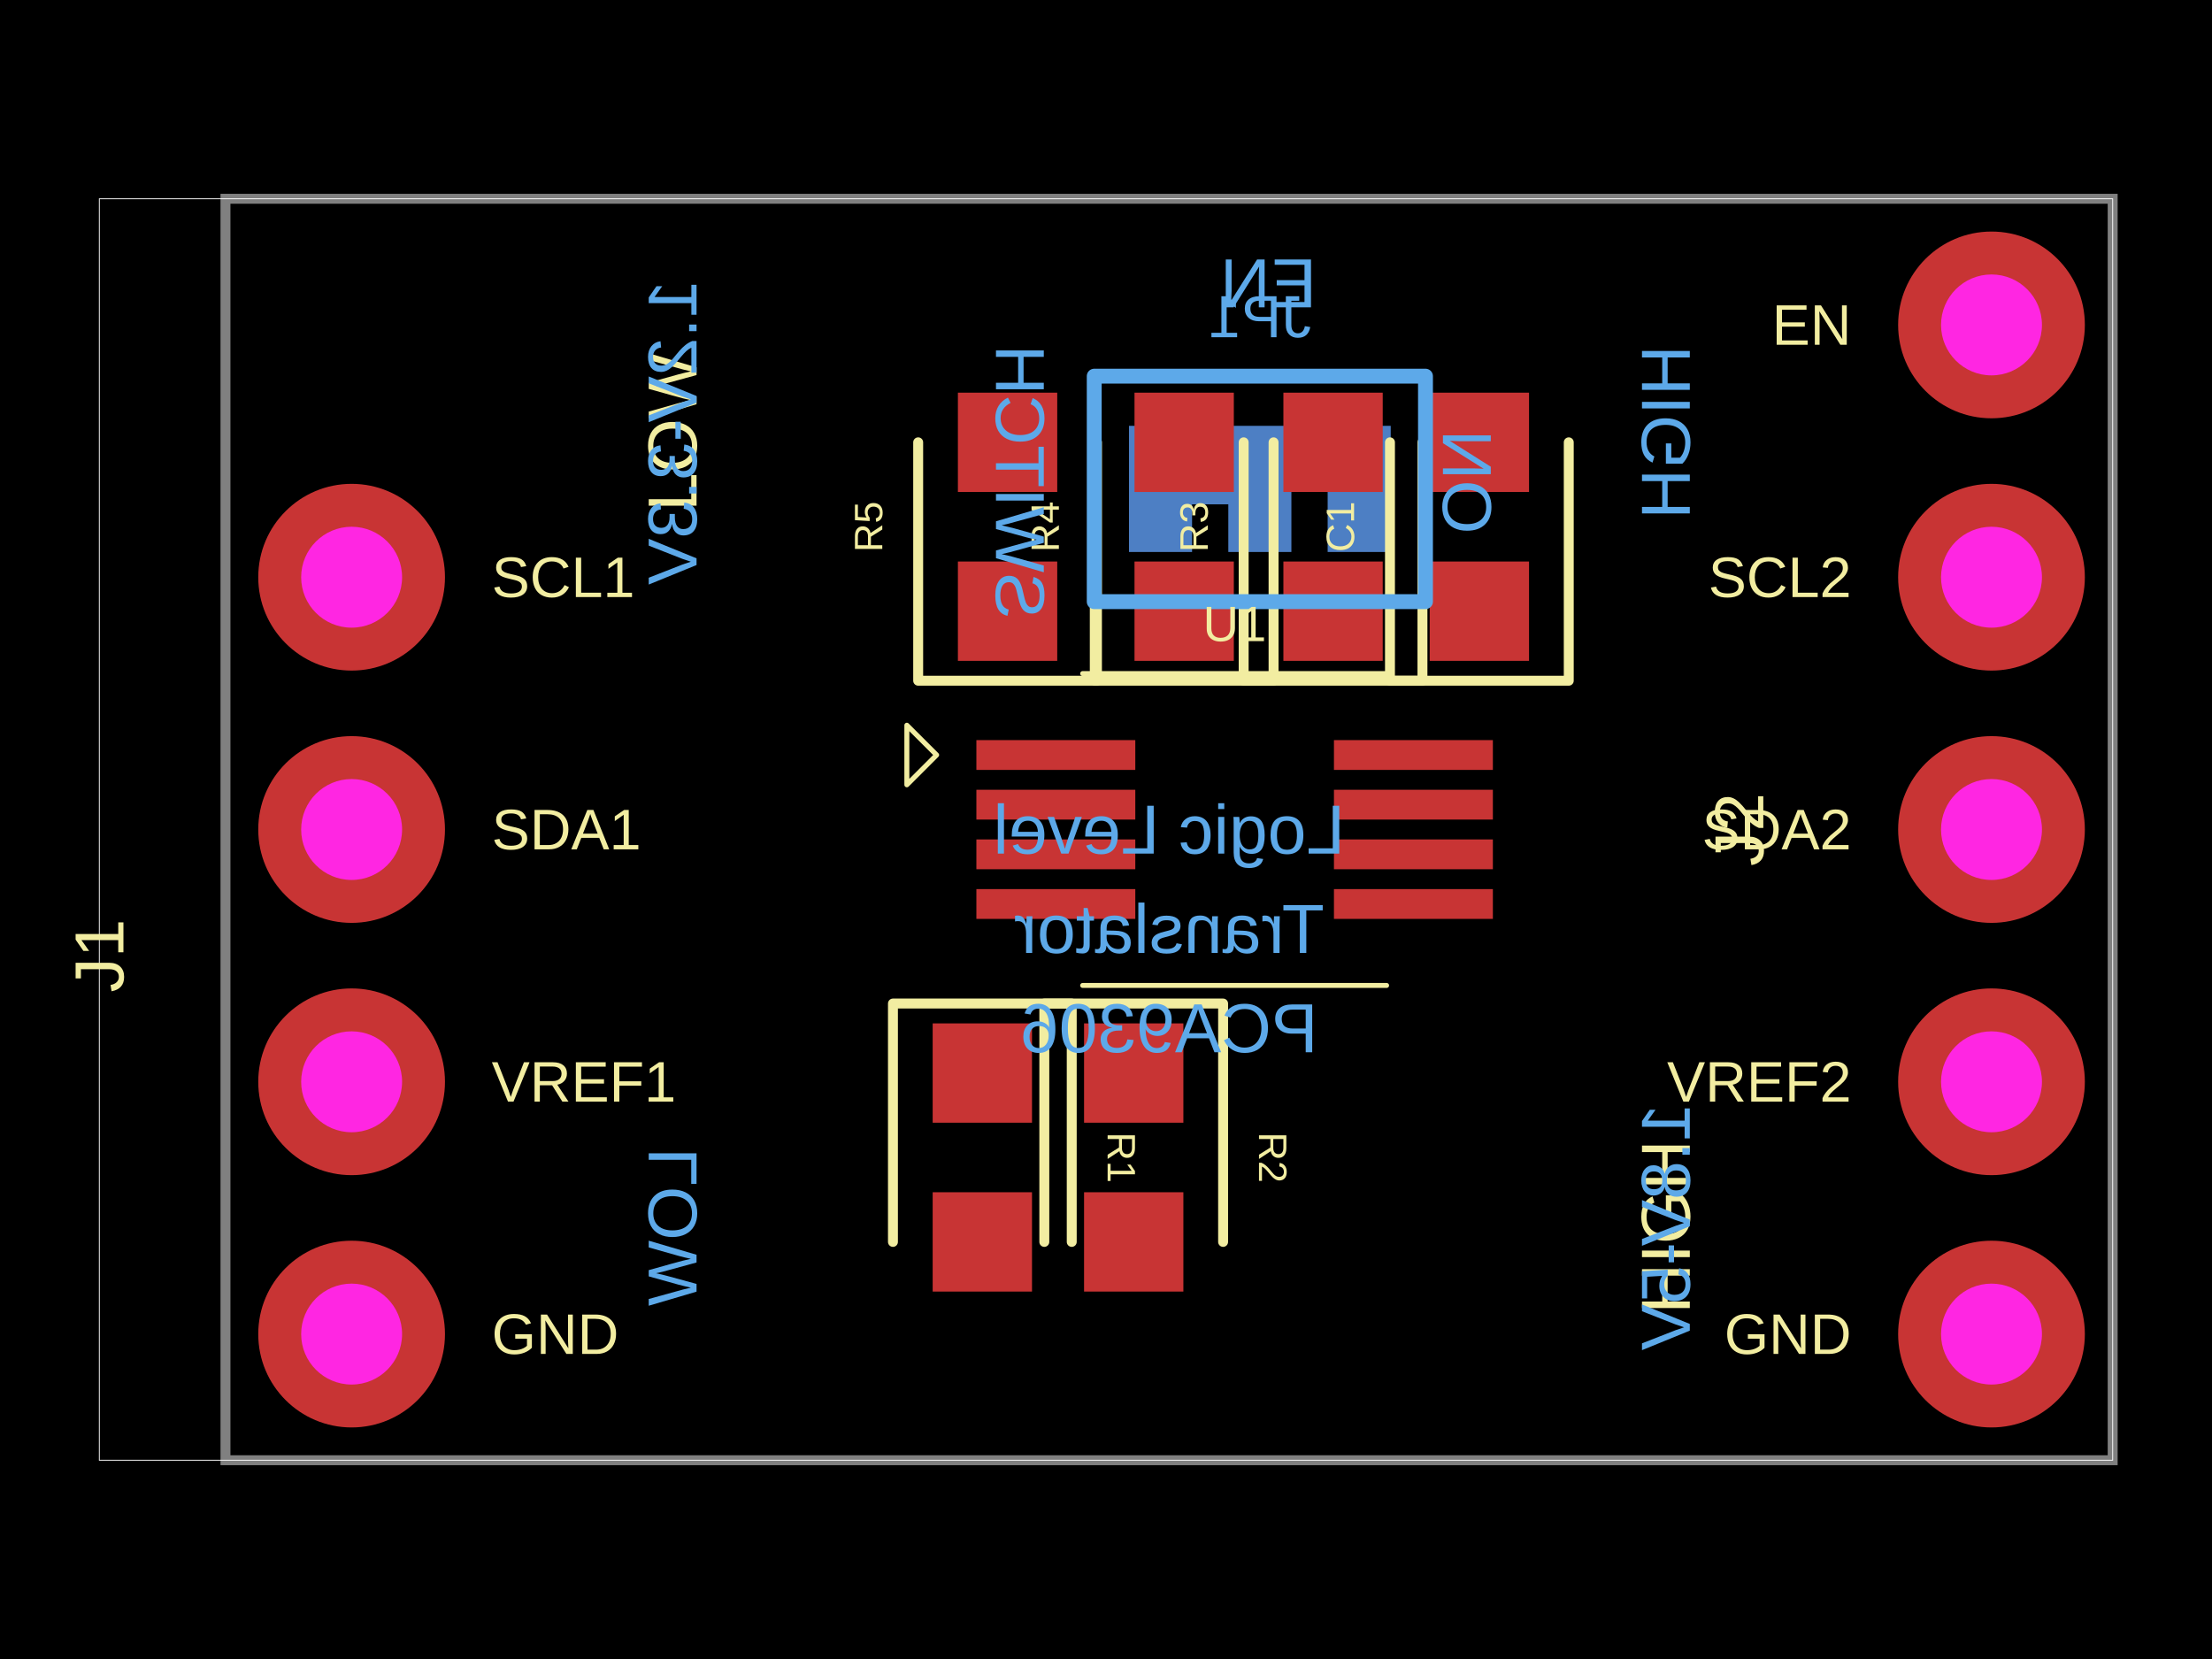
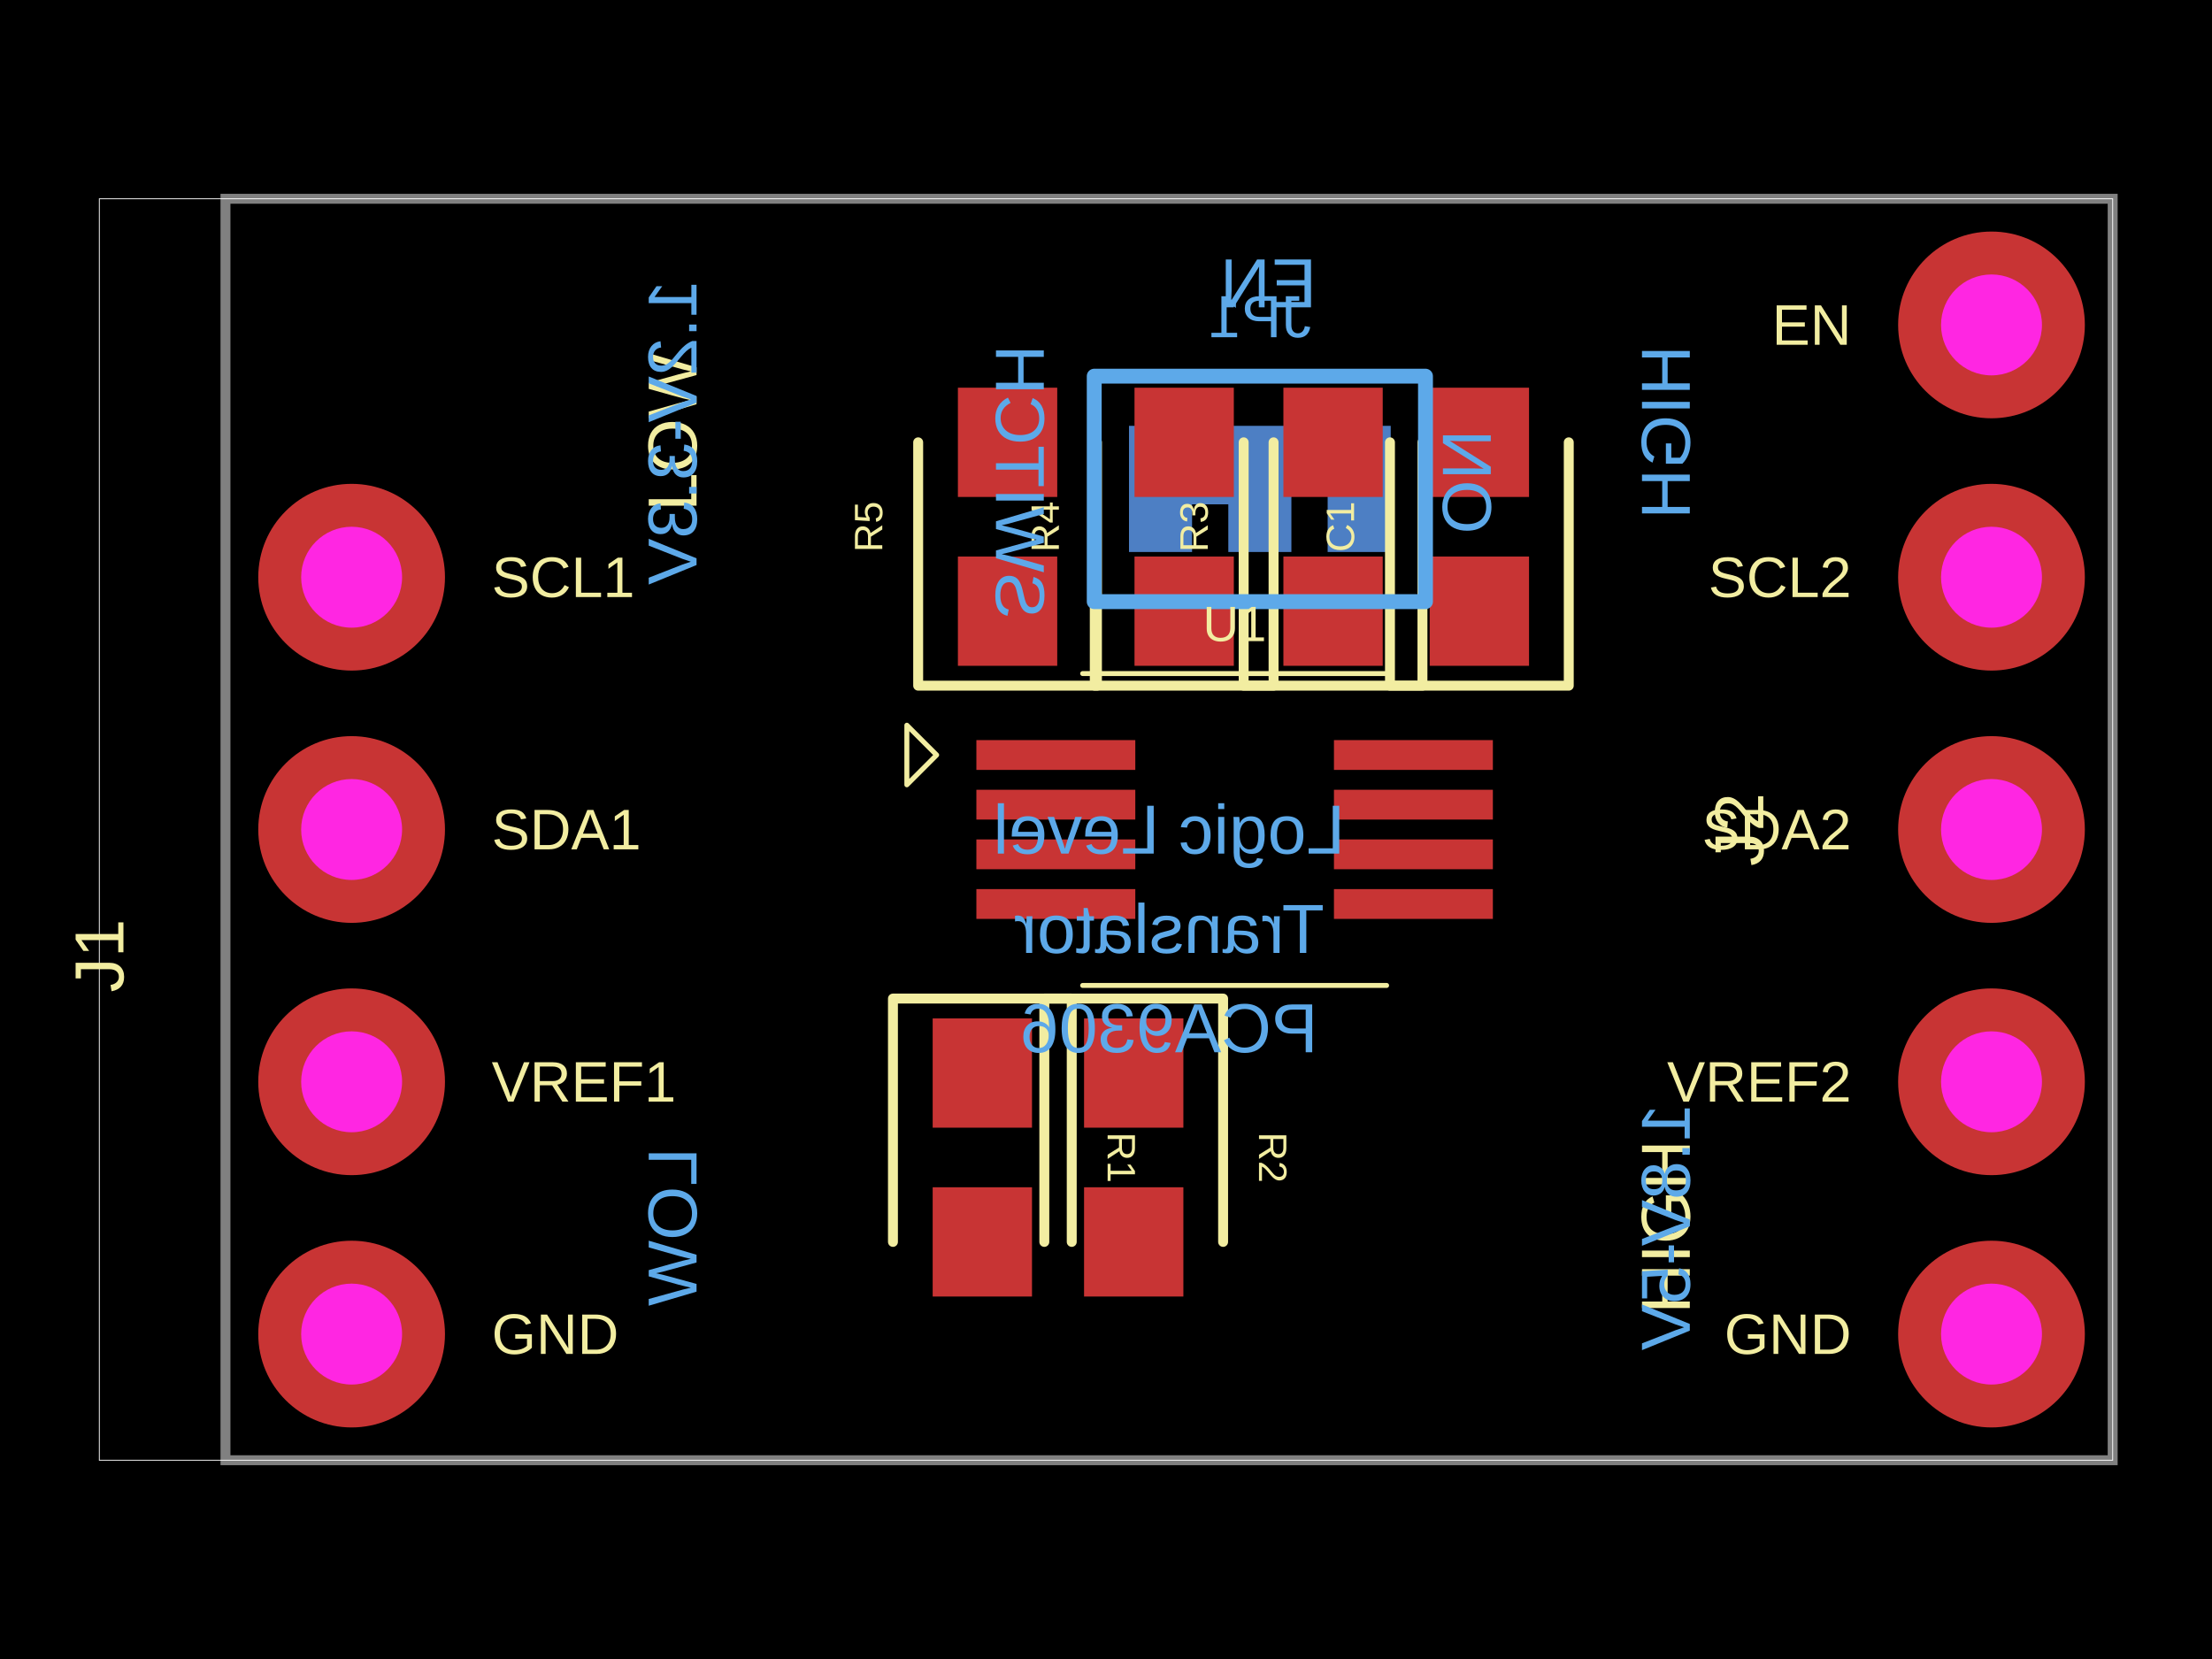
- <svg xmlns="http://www.w3.org/2000/svg" width="800" height="600" data-software-used-string="@tscircuit/core@0.0.571">
+ <svg xmlns="http://www.w3.org/2000/svg" width="800" height="600" data-software-used-string="@tscircuit/core@0.0.579">
  <style />
  <rect class="boundary" x="0" y="0" fill="#000" width="800" height="600" />
  <rect class="pcb-boundary" fill="none" stroke="#fff" stroke-width="0.3" x="35.923" y="71.89" width="728.154" height="456.219" />
  <path class="pcb-board" d="M 81.545 528.11 L 764.077 528.11 L 764.077 71.89 L 81.545 71.89 Z" fill="none" stroke="rgba(255, 255, 255, 0.5)" stroke-width="3.592" />
  <path class="pcb-trace" stroke="rgb(77, 127, 196)" fill="none" d="M 444.239 176.821 L 431.127 176.821" stroke-width="11.405" stroke-linecap="round" stroke-linejoin="round" shape-rendering="crispEdges" data-layer="bottom" />
  <rect class="pcb-pad" fill="rgb(77, 127, 196)" x="480.162" y="154.01" width="22.811" height="45.622" data-layer="bottom" />
  <rect class="pcb-pad" fill="rgb(77, 127, 196)" x="444.239" y="154.01" width="22.811" height="45.622" data-layer="bottom" />
  <rect class="pcb-pad" fill="rgb(77, 127, 196)" x="408.316" y="154.01" width="22.811" height="45.622" data-layer="bottom" />
  <rect class="pcb-pad" fill="rgb(200, 52, 52)" x="353.121" y="267.67" width="57.476" height="10.777" data-layer="top" />
  <rect class="pcb-pad" fill="rgb(200, 52, 52)" x="353.121" y="285.631" width="57.476" height="10.777" data-layer="top" />
  <rect class="pcb-pad" fill="rgb(200, 52, 52)" x="353.121" y="303.592" width="57.476" height="10.777" data-layer="top" />
  <rect class="pcb-pad" fill="rgb(200, 52, 52)" x="353.121" y="321.554" width="57.476" height="10.777" data-layer="top" />
  <rect class="pcb-pad" fill="rgb(200, 52, 52)" x="482.443" y="267.67" width="57.476" height="10.777" data-layer="top" />
  <rect class="pcb-pad" fill="rgb(200, 52, 52)" x="482.443" y="285.631" width="57.476" height="10.777" data-layer="top" />
  <rect class="pcb-pad" fill="rgb(200, 52, 52)" x="482.443" y="303.592" width="57.476" height="10.777" data-layer="top" />
  <rect class="pcb-pad" fill="rgb(200, 52, 52)" x="482.443" y="321.554" width="57.476" height="10.777" data-layer="top" />
-   <rect class="pcb-pad" fill="rgb(200, 52, 52)" x="517.072" y="203.08" width="35.923" height="35.923" data-layer="top" />
-   <rect class="pcb-pad" fill="rgb(200, 52, 52)" x="517.072" y="142.012" width="35.923" height="35.923" data-layer="top" />
-   <rect class="pcb-pad" fill="rgb(200, 52, 52)" x="392.061" y="370.121" width="35.923" height="35.923" data-layer="top" />
-   <rect class="pcb-pad" fill="rgb(200, 52, 52)" x="392.061" y="431.19" width="35.923" height="35.923" data-layer="top" />
-   <rect class="pcb-pad" fill="rgb(200, 52, 52)" x="337.315" y="370.121" width="35.923" height="35.923" data-layer="top" />
-   <rect class="pcb-pad" fill="rgb(200, 52, 52)" x="337.315" y="431.19" width="35.923" height="35.923" data-layer="top" />
-   <rect class="pcb-pad" fill="rgb(200, 52, 52)" x="464.158" y="203.08" width="35.923" height="35.923" data-layer="top" />
-   <rect class="pcb-pad" fill="rgb(200, 52, 52)" x="464.158" y="142.012" width="35.923" height="35.923" data-layer="top" />
-   <rect class="pcb-pad" fill="rgb(200, 52, 52)" x="410.31" y="203.08" width="35.923" height="35.923" data-layer="top" />
-   <rect class="pcb-pad" fill="rgb(200, 52, 52)" x="410.31" y="142.012" width="35.923" height="35.923" data-layer="top" />
-   <rect class="pcb-pad" fill="rgb(200, 52, 52)" x="346.439" y="203.08" width="35.923" height="35.923" data-layer="top" />
-   <rect class="pcb-pad" fill="rgb(200, 52, 52)" x="346.439" y="142.012" width="35.923" height="35.923" data-layer="top" />
+   <rect class="pcb-pad" fill="rgb(200, 52, 52)" x="517.072" y="201.284" width="35.923" height="39.515" data-layer="top" />
+   <rect class="pcb-pad" fill="rgb(200, 52, 52)" x="517.072" y="140.216" width="35.923" height="39.515" data-layer="top" />
+   <rect class="pcb-pad" fill="rgb(200, 52, 52)" x="392.061" y="368.325" width="35.923" height="39.515" data-layer="top" />
+   <rect class="pcb-pad" fill="rgb(200, 52, 52)" x="392.061" y="429.394" width="35.923" height="39.515" data-layer="top" />
+   <rect class="pcb-pad" fill="rgb(200, 52, 52)" x="337.315" y="368.325" width="35.923" height="39.515" data-layer="top" />
+   <rect class="pcb-pad" fill="rgb(200, 52, 52)" x="337.315" y="429.394" width="35.923" height="39.515" data-layer="top" />
+   <rect class="pcb-pad" fill="rgb(200, 52, 52)" x="464.158" y="201.284" width="35.923" height="39.515" data-layer="top" />
+   <rect class="pcb-pad" fill="rgb(200, 52, 52)" x="464.158" y="140.216" width="35.923" height="39.515" data-layer="top" />
+   <rect class="pcb-pad" fill="rgb(200, 52, 52)" x="410.31" y="201.284" width="35.923" height="39.515" data-layer="top" />
+   <rect class="pcb-pad" fill="rgb(200, 52, 52)" x="410.31" y="140.216" width="35.923" height="39.515" data-layer="top" />
+   <rect class="pcb-pad" fill="rgb(200, 52, 52)" x="346.439" y="201.284" width="35.923" height="39.515" data-layer="top" />
+   <rect class="pcb-pad" fill="rgb(200, 52, 52)" x="346.439" y="140.216" width="35.923" height="39.515" data-layer="top" />
  <path class="pcb-silkscreen pcb-silkscreen-top" d="M 391.558 243.601 L 501.482 243.601" fill="none" stroke="#f2eda1" stroke-width="1.796" stroke-linecap="round" stroke-linejoin="round" data-pcb-component-id="pcb_component_0" data-pcb-silkscreen-path-id="pcb_silkscreen_path_0" />
  <path class="pcb-silkscreen pcb-silkscreen-top" d="M 391.558 356.399 L 501.482 356.399" fill="none" stroke="#f2eda1" stroke-width="1.796" stroke-linecap="round" stroke-linejoin="round" data-pcb-component-id="pcb_component_0" data-pcb-silkscreen-path-id="pcb_silkscreen_path_1" />
  <path class="pcb-silkscreen pcb-silkscreen-top" d="M 338.752 273.058 L 327.975 262.281 L 327.975 283.835 L 338.752 273.058 Z" fill="none" stroke="#f2eda1" stroke-width="1.796" stroke-linecap="round" stroke-linejoin="round" data-pcb-component-id="pcb_component_0" data-pcb-silkscreen-path-id="pcb_silkscreen_path_2" />
-   <path class="pcb-silkscreen pcb-silkscreen-top" d="M 502.703 159.973 L 502.703 246.188 L 567.364 246.188 L 567.364 159.973" fill="none" stroke="#f2eda1" stroke-width="3.592" stroke-linecap="round" stroke-linejoin="round" data-pcb-component-id="pcb_component_1" data-pcb-silkscreen-path-id="pcb_silkscreen_path_3" />
-   <path class="pcb-silkscreen pcb-silkscreen-top" d="M 442.353 449.151 L 442.353 362.937 L 377.692 362.937 L 377.692 449.151" fill="none" stroke="#f2eda1" stroke-width="3.592" stroke-linecap="round" stroke-linejoin="round" data-pcb-component-id="pcb_component_2" data-pcb-silkscreen-path-id="pcb_silkscreen_path_4" />
-   <path class="pcb-silkscreen pcb-silkscreen-top" d="M 387.607 449.151 L 387.607 362.937 L 322.946 362.937 L 322.946 449.151" fill="none" stroke="#f2eda1" stroke-width="3.592" stroke-linecap="round" stroke-linejoin="round" data-pcb-component-id="pcb_component_3" data-pcb-silkscreen-path-id="pcb_silkscreen_path_5" />
-   <path class="pcb-silkscreen pcb-silkscreen-top" d="M 449.789 159.973 L 449.789 246.188 L 514.45 246.188 L 514.45 159.973" fill="none" stroke="#f2eda1" stroke-width="3.592" stroke-linecap="round" stroke-linejoin="round" data-pcb-component-id="pcb_component_4" data-pcb-silkscreen-path-id="pcb_silkscreen_path_6" />
-   <path class="pcb-silkscreen pcb-silkscreen-top" d="M 395.941 159.973 L 395.941 246.188 L 460.602 246.188 L 460.602 159.973" fill="none" stroke="#f2eda1" stroke-width="3.592" stroke-linecap="round" stroke-linejoin="round" data-pcb-component-id="pcb_component_5" data-pcb-silkscreen-path-id="pcb_silkscreen_path_7" />
-   <path class="pcb-silkscreen pcb-silkscreen-top" d="M 332.07 159.973 L 332.07 246.188 L 396.731 246.188 L 396.731 159.973" fill="none" stroke="#f2eda1" stroke-width="3.592" stroke-linecap="round" stroke-linejoin="round" data-pcb-component-id="pcb_component_6" data-pcb-silkscreen-path-id="pcb_silkscreen_path_8" />
+   <path class="pcb-silkscreen pcb-silkscreen-top" d="M 502.703 159.973 L 502.703 247.984 L 567.364 247.984 L 567.364 159.973" fill="none" stroke="#f2eda1" stroke-width="3.592" stroke-linecap="round" stroke-linejoin="round" data-pcb-component-id="pcb_component_1" data-pcb-silkscreen-path-id="pcb_silkscreen_path_3" />
+   <path class="pcb-silkscreen pcb-silkscreen-top" d="M 442.353 449.151 L 442.353 361.141 L 377.692 361.141 L 377.692 449.151" fill="none" stroke="#f2eda1" stroke-width="3.592" stroke-linecap="round" stroke-linejoin="round" data-pcb-component-id="pcb_component_2" data-pcb-silkscreen-path-id="pcb_silkscreen_path_4" />
+   <path class="pcb-silkscreen pcb-silkscreen-top" d="M 387.607 449.151 L 387.607 361.141 L 322.946 361.141 L 322.946 449.151" fill="none" stroke="#f2eda1" stroke-width="3.592" stroke-linecap="round" stroke-linejoin="round" data-pcb-component-id="pcb_component_3" data-pcb-silkscreen-path-id="pcb_silkscreen_path_5" />
+   <path class="pcb-silkscreen pcb-silkscreen-top" d="M 449.789 159.973 L 449.789 247.984 L 514.45 247.984 L 514.45 159.973" fill="none" stroke="#f2eda1" stroke-width="3.592" stroke-linecap="round" stroke-linejoin="round" data-pcb-component-id="pcb_component_4" data-pcb-silkscreen-path-id="pcb_silkscreen_path_6" />
+   <path class="pcb-silkscreen pcb-silkscreen-top" d="M 395.941 159.973 L 395.941 247.984 L 460.602 247.984 L 460.602 159.973" fill="none" stroke="#f2eda1" stroke-width="3.592" stroke-linecap="round" stroke-linejoin="round" data-pcb-component-id="pcb_component_5" data-pcb-silkscreen-path-id="pcb_silkscreen_path_7" />
+   <path class="pcb-silkscreen pcb-silkscreen-top" d="M 332.07 159.973 L 332.07 247.984 L 396.731 247.984 L 396.731 159.973" fill="none" stroke="#f2eda1" stroke-width="3.592" stroke-linecap="round" stroke-linejoin="round" data-pcb-component-id="pcb_component_6" data-pcb-silkscreen-path-id="pcb_silkscreen_path_8" />
  <path class="pcb-silkscreen pcb-silkscreen-bottom" d="M 515.546 217.593 L 395.743 217.593 L 395.743 136.048 L 515.546 136.048 L 515.546 217.593 Z" fill="none" stroke="#5da9e9" stroke-width="5.388" stroke-linecap="round" stroke-linejoin="round" data-pcb-component-id="pcb_component_7" data-pcb-silkscreen-path-id="pcb_silkscreen_path_9" />
  <text x="0" y="0" dx="0" dy="0" fill="#f2eda1" font-family="Arial, sans-serif" font-size="17.961" text-anchor="middle" dominant-baseline="central" transform="matrix(1,0,0,1,446.52,225.6399)" class="pcb-silkscreen-text pcb-silkscreen-top" data-pcb-silkscreen-text-id="pcb_component_0" stroke="none">U1</text>
  <text x="0" y="0" dx="0" dy="0" fill="#f2eda1" font-family="Arial, sans-serif" font-size="14.369" text-anchor="middle" dominant-baseline="central" transform="matrix(-1.8369701987210297e-16,-1,1,-1.8369701987210297e-16,484.7418,190.5074)" class="pcb-silkscreen-text pcb-silkscreen-top" data-pcb-silkscreen-text-id="pcb_component_1" stroke="none">C1</text>
  <text x="0" y="0" dx="0" dy="0" fill="#f2eda1" font-family="Arial, sans-serif" font-size="14.369" text-anchor="middle" dominant-baseline="central" transform="matrix(6.123233995736766e-17,1,-1,6.123233995736766e-17,460.3143,418.617)" class="pcb-silkscreen-text pcb-silkscreen-top" data-pcb-silkscreen-text-id="pcb_component_2" stroke="none">R2</text>
  <text x="0" y="0" dx="0" dy="0" fill="#f2eda1" font-family="Arial, sans-serif" font-size="14.369" text-anchor="middle" dominant-baseline="central" transform="matrix(6.123233995736766e-17,1,-1,6.123233995736766e-17,405.568,418.617)" class="pcb-silkscreen-text pcb-silkscreen-top" data-pcb-silkscreen-text-id="pcb_component_3" stroke="none">R1</text>
  <text x="0" y="0" dx="0" dy="0" fill="#f2eda1" font-family="Arial, sans-serif" font-size="14.369" text-anchor="middle" dominant-baseline="central" transform="matrix(-1.8369701987210297e-16,-1,1,-1.8369701987210297e-16,431.8276,190.5074)" class="pcb-silkscreen-text pcb-silkscreen-top" data-pcb-silkscreen-text-id="pcb_component_4" stroke="none">R3</text>
  <text x="0" y="0" dx="0" dy="0" fill="#f2eda1" font-family="Arial, sans-serif" font-size="14.369" text-anchor="middle" dominant-baseline="central" transform="matrix(-1.8369701987210297e-16,-1,1,-1.8369701987210297e-16,377.9793,190.5074)" class="pcb-silkscreen-text pcb-silkscreen-top" data-pcb-silkscreen-text-id="pcb_component_5" stroke="none">R4</text>
  <text x="0" y="0" dx="0" dy="0" fill="#f2eda1" font-family="Arial, sans-serif" font-size="14.369" text-anchor="middle" dominant-baseline="central" transform="matrix(-1.8369701987210297e-16,-1,1,-1.8369701987210297e-16,314.1087,190.5074)" class="pcb-silkscreen-text pcb-silkscreen-top" data-pcb-silkscreen-text-id="pcb_component_6" stroke="none">R5</text>
  <text x="0" y="0" dx="0" dy="0" fill="#5da9e9" font-family="Arial, sans-serif" font-size="21.554" text-anchor="middle" dominant-baseline="central" transform="matrix(-1,0,0,1,455.6444,114.4948)" class="pcb-silkscreen-text pcb-silkscreen-bottom" data-pcb-silkscreen-text-id="pcb_component_7" stroke="none">JP1</text>
  <text x="0" y="0" dx="0" dy="0" fill="#f2eda1" font-family="Arial, sans-serif" font-size="20.692" text-anchor="start" dominant-baseline="central" transform="matrix(1,0,0,1,177.8177,482.4877)" class="pcb-silkscreen-text pcb-silkscreen-top" data-pcb-silkscreen-text-id="pcb_component_8" stroke="none">GND</text>
  <text x="0" y="0" dx="0" dy="0" fill="#f2eda1" font-family="Arial, sans-serif" font-size="20.692" text-anchor="start" dominant-baseline="central" transform="matrix(1,0,0,1,177.8177,391.2438)" class="pcb-silkscreen-text pcb-silkscreen-top" data-pcb-silkscreen-text-id="pcb_component_8" stroke="none">VREF1</text>
  <text x="0" y="0" dx="0" dy="0" fill="#f2eda1" font-family="Arial, sans-serif" font-size="20.692" text-anchor="start" dominant-baseline="central" transform="matrix(1,0,0,1,177.8177,300)" class="pcb-silkscreen-text pcb-silkscreen-top" data-pcb-silkscreen-text-id="pcb_component_8" stroke="none">SDA1</text>
  <text x="0" y="0" dx="0" dy="0" fill="#f2eda1" font-family="Arial, sans-serif" font-size="20.692" text-anchor="start" dominant-baseline="central" transform="matrix(1,0,0,1,177.8177,208.7562)" class="pcb-silkscreen-text pcb-silkscreen-top" data-pcb-silkscreen-text-id="pcb_component_8" stroke="none">SCL1</text>
  <text x="0" y="0" dx="0" dy="0" fill="#f2eda1" font-family="Arial, sans-serif" font-size="25.146" text-anchor="middle" dominant-baseline="central" transform="matrix(-1.8369701987210297e-16,-1,1,-1.8369701987210297e-16,35.92277,345.6219)" class="pcb-silkscreen-text pcb-silkscreen-top" data-pcb-silkscreen-text-id="pcb_component_8" stroke="none">J1</text>
  <text x="0" y="0" dx="0" dy="0" fill="#f2eda1" font-family="Arial, sans-serif" font-size="20.692" text-anchor="end" dominant-baseline="central" transform="matrix(1,0,0,1,669.6004,482.4877)" class="pcb-silkscreen-text pcb-silkscreen-top" data-pcb-silkscreen-text-id="pcb_component_9" stroke="none">GND</text>
  <text x="0" y="0" dx="0" dy="0" fill="#f2eda1" font-family="Arial, sans-serif" font-size="20.692" text-anchor="end" dominant-baseline="central" transform="matrix(1,0,0,1,669.6004,391.2438)" class="pcb-silkscreen-text pcb-silkscreen-top" data-pcb-silkscreen-text-id="pcb_component_9" stroke="none">VREF2</text>
  <text x="0" y="0" dx="0" dy="0" fill="#f2eda1" font-family="Arial, sans-serif" font-size="20.692" text-anchor="end" dominant-baseline="central" transform="matrix(1,0,0,1,669.6004,300)" class="pcb-silkscreen-text pcb-silkscreen-top" data-pcb-silkscreen-text-id="pcb_component_9" stroke="none">SDA2</text>
  <text x="0" y="0" dx="0" dy="0" fill="#f2eda1" font-family="Arial, sans-serif" font-size="20.692" text-anchor="end" dominant-baseline="central" transform="matrix(1,0,0,1,669.6004,208.7562)" class="pcb-silkscreen-text pcb-silkscreen-top" data-pcb-silkscreen-text-id="pcb_component_9" stroke="none">SCL2</text>
  <text x="0" y="0" dx="0" dy="0" fill="#f2eda1" font-family="Arial, sans-serif" font-size="20.692" text-anchor="end" dominant-baseline="central" transform="matrix(1,0,0,1,669.6004,117.5123)" class="pcb-silkscreen-text pcb-silkscreen-top" data-pcb-silkscreen-text-id="pcb_component_9" stroke="none">EN</text>
  <text x="0" y="0" dx="0" dy="0" fill="#f2eda1" font-family="Arial, sans-serif" font-size="25.146" text-anchor="middle" dominant-baseline="central" transform="matrix(-1.8369701987210297e-16,-1,1,-1.8369701987210297e-16,629.0076,300)" class="pcb-silkscreen-text pcb-silkscreen-top" data-pcb-silkscreen-text-id="pcb_component_9" stroke="none">J2</text>
  <text x="0" y="0" dx="0" dy="0" fill="#f2eda1" font-family="Arial, sans-serif" font-size="25.146" text-anchor="middle" dominant-baseline="central" transform="matrix(-1.8369701987210297e-16,-1,1,-1.8369701987210297e-16,602.4248,443.6911)" class="pcb-silkscreen-text pcb-silkscreen-top" data-pcb-silkscreen-text-id="null" stroke="none">HIGH</text>
  <text x="0" y="0" dx="0" dy="0" fill="#f2eda1" font-family="Arial, sans-serif" font-size="25.146" text-anchor="middle" dominant-baseline="central" transform="matrix(-1.8369701987210297e-16,-1,1,-1.8369701987210297e-16,243.1971,156.3089)" class="pcb-silkscreen-text pcb-silkscreen-top" data-pcb-silkscreen-text-id="null" stroke="none">LOW</text>
  <text x="0" y="0" dx="0" dy="0" fill="#5da9e9" font-family="Arial, sans-serif" font-size="25.146" text-anchor="middle" dominant-baseline="central" transform="matrix(1.8369701987210297e-16,1,1,-1.8369701987210297e-16,602.4248,156.3089)" class="pcb-silkscreen-text pcb-silkscreen-bottom" data-pcb-silkscreen-text-id="null" stroke="none">HIGH</text>
  <text x="0" y="0" dx="0" dy="0" fill="#5da9e9" font-family="Arial, sans-serif" font-size="25.146" text-anchor="middle" dominant-baseline="central" transform="matrix(1.8369701987210297e-16,1,1,-1.8369701987210297e-16,243.1971,443.6911)" class="pcb-silkscreen-text pcb-silkscreen-bottom" data-pcb-silkscreen-text-id="null" stroke="none">LOW</text>
  <text x="0" y="0" dx="0" dy="0" fill="#5da9e9" font-family="Arial, sans-serif" font-size="25.146" text-anchor="middle" dominant-baseline="central" transform="matrix(1.8369701987210297e-16,1,1,-1.8369701987210297e-16,602.4248,443.6911)" class="pcb-silkscreen-text pcb-silkscreen-bottom" data-pcb-silkscreen-text-id="null" stroke="none">1.8V-5V</text>
  <text x="0" y="0" dx="0" dy="0" fill="#5da9e9" font-family="Arial, sans-serif" font-size="25.146" text-anchor="middle" dominant-baseline="central" transform="matrix(1.8369701987210297e-16,1,1,-1.8369701987210297e-16,243.1971,156.3089)" class="pcb-silkscreen-text pcb-silkscreen-bottom" data-pcb-silkscreen-text-id="null" stroke="none">1.2V-3.3V</text>
  <text x="0" y="0" dx="0" dy="0" fill="#5da9e9" font-family="Arial, sans-serif" font-size="25.146" text-anchor="middle" dominant-baseline="central" transform="matrix(-6.123233995736766e-17,-1,-1,6.123233995736766e-17,368.9268,174.2703)" class="pcb-silkscreen-text pcb-silkscreen-bottom" data-pcb-silkscreen-text-id="null" stroke="none">SWITCH</text>
  <text x="0" y="0" dx="0" dy="0" fill="#5da9e9" font-family="Arial, sans-serif" font-size="25.146" text-anchor="middle" dominant-baseline="central" transform="matrix(-6.123233995736766e-17,-1,-1,6.123233995736766e-17,530.5793,174.2703)" class="pcb-silkscreen-text pcb-silkscreen-bottom" data-pcb-silkscreen-text-id="null" stroke="none">ON</text>
  <text x="0" y="0" dx="0" dy="0" fill="#5da9e9" font-family="Arial, sans-serif" font-size="25.146" text-anchor="middle" dominant-baseline="central" transform="matrix(-1,0,0,1,458.7337,102.4248)" class="pcb-silkscreen-text pcb-silkscreen-bottom" data-pcb-silkscreen-text-id="null" stroke="none">EN</text>
  <text x="0" y="0" dx="0" dy="0" fill="#5da9e9" font-family="Arial, sans-serif" font-size="25.146" text-anchor="middle" dominant-baseline="central" transform="matrix(-1,0,0,1,422.811,300)" class="pcb-silkscreen-text pcb-silkscreen-bottom" data-pcb-silkscreen-text-id="null" stroke="none">Logic Level</text>
  <text x="0" y="0" dx="0" dy="0" fill="#5da9e9" font-family="Arial, sans-serif" font-size="25.146" text-anchor="middle" dominant-baseline="central" transform="matrix(-1,0,0,1,422.811,335.9228)" class="pcb-silkscreen-text pcb-silkscreen-bottom" data-pcb-silkscreen-text-id="null" stroke="none">Translator</text>
  <text x="0" y="0" dx="0" dy="0" fill="#5da9e9" font-family="Arial, sans-serif" font-size="25.146" text-anchor="middle" dominant-baseline="central" transform="matrix(-1,0,0,1,422.811,371.8455)" class="pcb-silkscreen-text pcb-silkscreen-bottom" data-pcb-silkscreen-text-id="null" stroke="none">PCA9306</text>
  <g>
    <circle class="pcb-hole-outer" fill="rgb(200, 52, 52)" cx="127.167" cy="482.488" r="33.767" />
    <circle class="pcb-hole-inner" fill="#FF26E2" cx="127.167" cy="482.488" r="18.249" />
  </g>
  <g>
    <circle class="pcb-hole-outer" fill="rgb(200, 52, 52)" cx="127.167" cy="391.244" r="33.767" />
    <circle class="pcb-hole-inner" fill="#FF26E2" cx="127.167" cy="391.244" r="18.249" />
  </g>
  <g>
    <circle class="pcb-hole-outer" fill="rgb(200, 52, 52)" cx="127.167" cy="300" r="33.767" />
    <circle class="pcb-hole-inner" fill="#FF26E2" cx="127.167" cy="300" r="18.249" />
  </g>
  <g>
    <circle class="pcb-hole-outer" fill="rgb(200, 52, 52)" cx="127.167" cy="208.756" r="33.767" />
    <circle class="pcb-hole-inner" fill="#FF26E2" cx="127.167" cy="208.756" r="18.249" />
  </g>
  <g>
    <circle class="pcb-hole-outer" fill="rgb(200, 52, 52)" cx="720.251" cy="482.488" r="33.767" />
    <circle class="pcb-hole-inner" fill="#FF26E2" cx="720.251" cy="482.488" r="18.249" />
  </g>
  <g>
    <circle class="pcb-hole-outer" fill="rgb(200, 52, 52)" cx="720.251" cy="391.244" r="33.767" />
    <circle class="pcb-hole-inner" fill="#FF26E2" cx="720.251" cy="391.244" r="18.249" />
  </g>
  <g>
    <circle class="pcb-hole-outer" fill="rgb(200, 52, 52)" cx="720.251" cy="300" r="33.767" />
    <circle class="pcb-hole-inner" fill="#FF26E2" cx="720.251" cy="300" r="18.249" />
  </g>
  <g>
    <circle class="pcb-hole-outer" fill="rgb(200, 52, 52)" cx="720.251" cy="208.756" r="33.767" />
    <circle class="pcb-hole-inner" fill="#FF26E2" cx="720.251" cy="208.756" r="18.249" />
  </g>
  <g>
    <circle class="pcb-hole-outer" fill="rgb(200, 52, 52)" cx="720.251" cy="117.512" r="33.767" />
    <circle class="pcb-hole-inner" fill="#FF26E2" cx="720.251" cy="117.512" r="18.249" />
  </g>
</svg>
